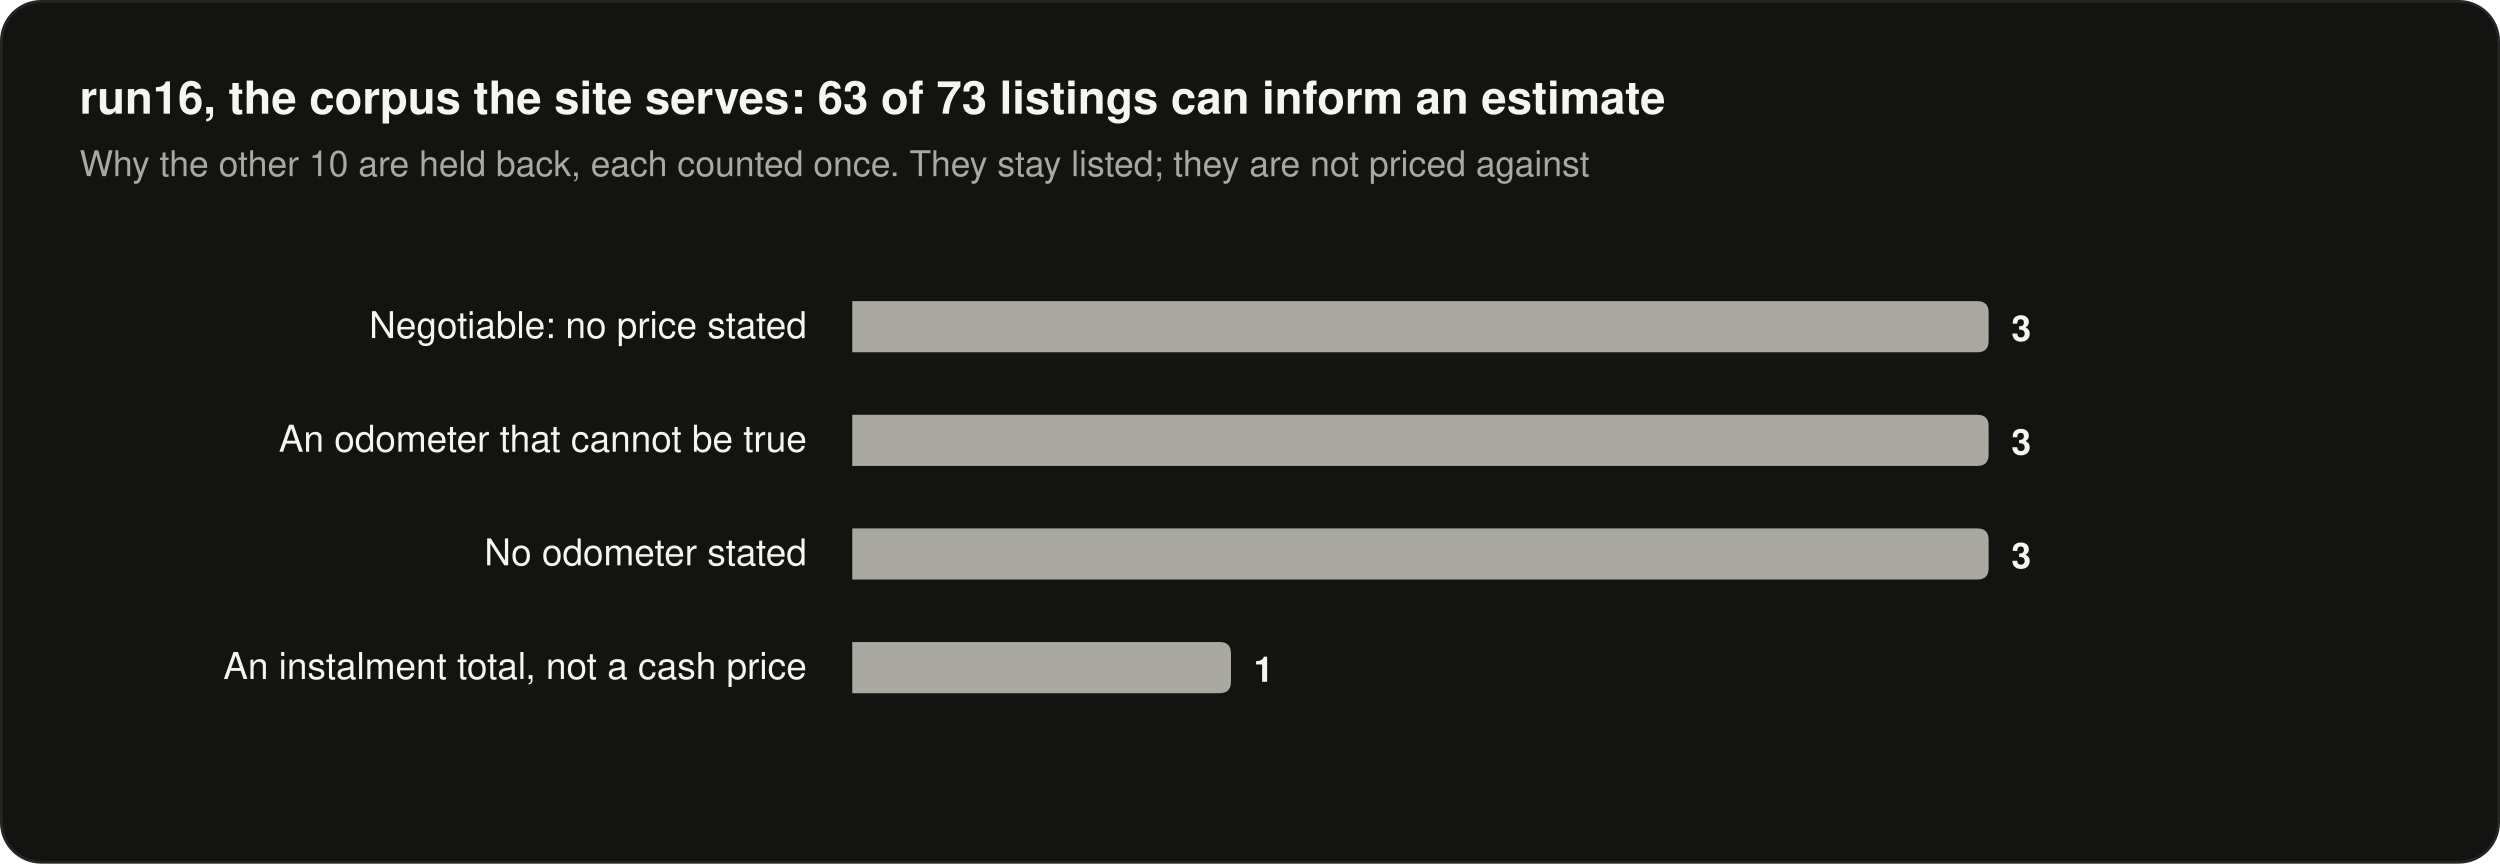
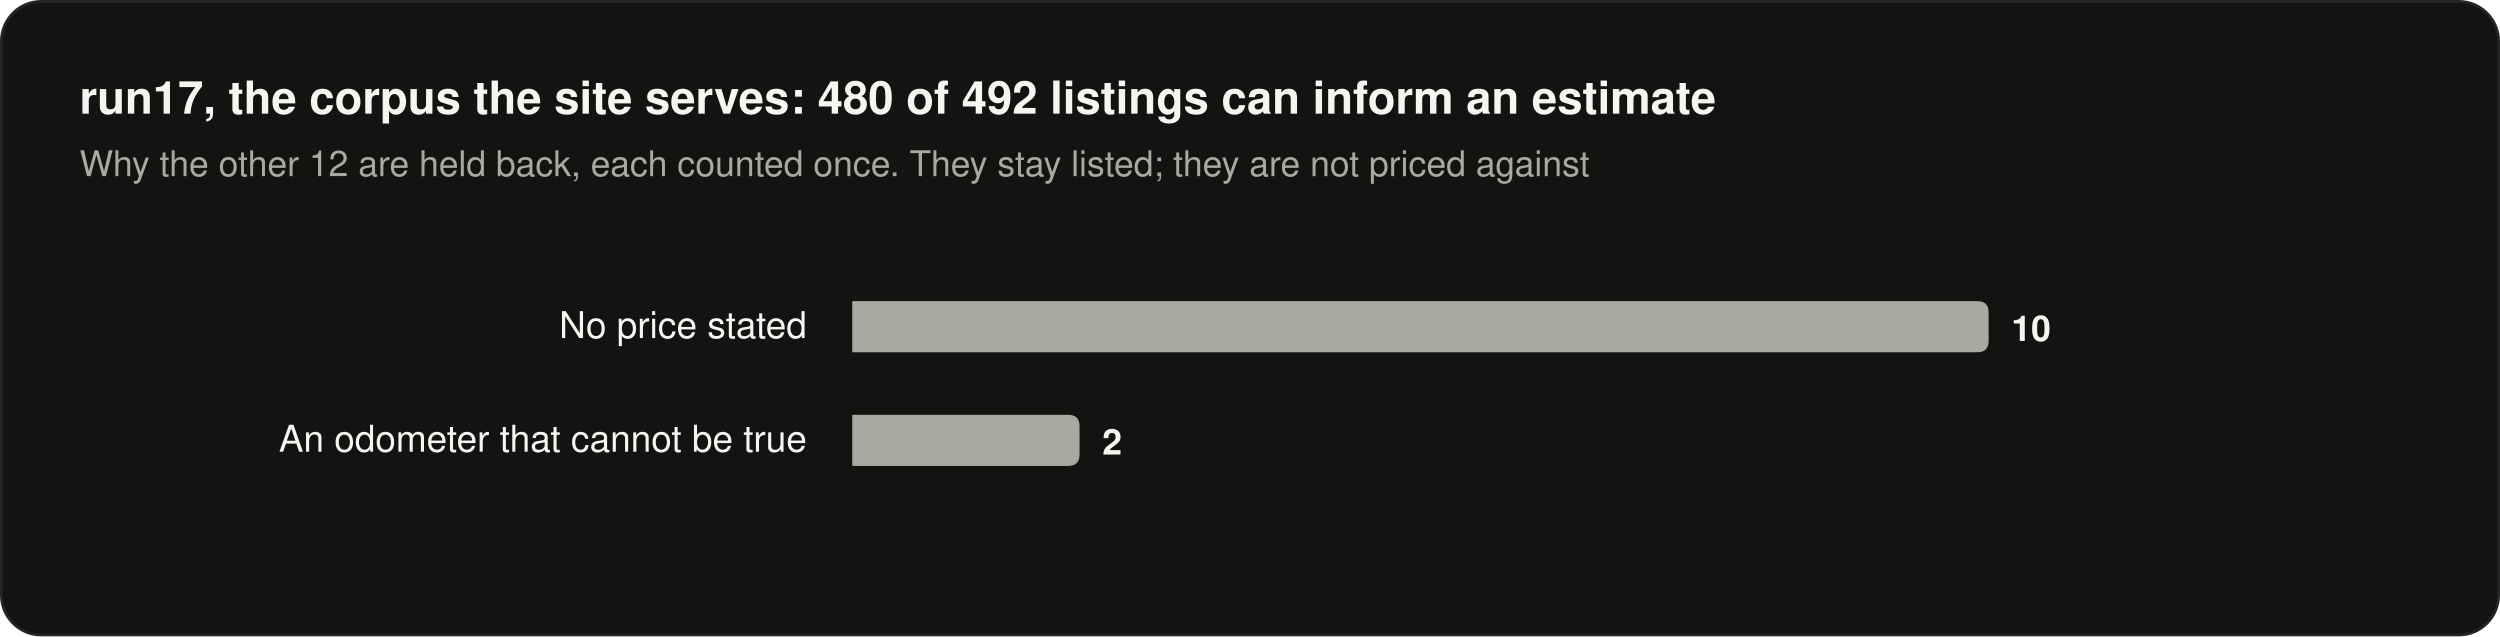
- <svg xmlns="http://www.w3.org/2000/svg" width="880" height="304" viewBox="0 0 880 304" role="img" aria-labelledby="t d" font-family="system-ui, -apple-system, 'Segoe UI', Helvetica, Arial, sans-serif">
-   <rect x="0.5" y="0.5" width="879" height="303" rx="14" fill="#131312" stroke="#242422" />
-   <text x="28.0" y="40.0" font-size="16" font-weight="600" fill="#f5f5f2" text-anchor="start">run16, the corpus the site serves: 63 of 73 listings can inform an estimate</text>
-   <text x="28.0" y="62.0" font-size="12.5" font-weight="400" fill="#a9a9a1" text-anchor="start">Why the other 10 are held back, each counted once. They stay listed; they are not priced against</text>
-   <text x="284.0" y="119.0" font-size="13" font-weight="400" fill="#f5f5f2" text-anchor="end">Negotiable: no price stated</text>
+ <svg xmlns="http://www.w3.org/2000/svg" width="880" height="224" viewBox="0 0 880 224" role="img" aria-labelledby="t d" font-family="system-ui, -apple-system, 'Segoe UI', Helvetica, Arial, sans-serif">
+   <rect x="0.5" y="0.5" width="879" height="223" rx="14" fill="#131312" stroke="#242422" />
+   <text x="28.0" y="40.0" font-size="16" font-weight="600" fill="#f5f5f2" text-anchor="start">run17, the corpus the site serves: 480 of 492 listings can inform an estimate</text>
+   <text x="28.0" y="62.0" font-size="12.5" font-weight="400" fill="#a9a9a1" text-anchor="start">Why the other 12 are held back, each counted once. They stay listed; they are not priced against</text>
+   <text x="284.0" y="119.0" font-size="13" font-weight="400" fill="#f5f5f2" text-anchor="end">No price stated</text>
  <path d="M300.0,106.0 H696.0 Q700.0,106.0 700.0,110.0 V120.0 Q700.0,124.0 696.0,124.0 H300.0 Z" fill="#a9a9a1" />
-   <text x="708.0" y="120.0" font-size="12.5" font-weight="600" fill="#f5f5f2" text-anchor="start" style="font-variant-numeric:tabular-nums">3</text>
+   <text x="708.0" y="120.0" font-size="12.5" font-weight="600" fill="#f5f5f2" text-anchor="start" style="font-variant-numeric:tabular-nums">10</text>
  <text x="284.0" y="159.0" font-size="13" font-weight="400" fill="#f5f5f2" text-anchor="end">An odometer that cannot be true</text>
-   <path d="M300.0,146.0 H696.0 Q700.0,146.0 700.0,150.0 V160.0 Q700.0,164.0 696.0,164.0 H300.0 Z" fill="#a9a9a1" />
-   <text x="708.0" y="160.0" font-size="12.5" font-weight="600" fill="#f5f5f2" text-anchor="start" style="font-variant-numeric:tabular-nums">3</text>
-   <text x="284.0" y="199.0" font-size="13" font-weight="400" fill="#f5f5f2" text-anchor="end">No odometer stated</text>
-   <path d="M300.0,186.0 H696.0 Q700.0,186.0 700.0,190.0 V200.0 Q700.0,204.0 696.0,204.0 H300.0 Z" fill="#a9a9a1" />
-   <text x="708.0" y="200.0" font-size="12.5" font-weight="600" fill="#f5f5f2" text-anchor="start" style="font-variant-numeric:tabular-nums">3</text>
-   <text x="284.0" y="239.0" font-size="13" font-weight="400" fill="#f5f5f2" text-anchor="end">An instalment total, not a cash price</text>
-   <path d="M300.0,226.0 H429.3 Q433.3,226.0 433.3,230.0 V240.0 Q433.3,244.0 429.3,244.0 H300.0 Z" fill="#a9a9a1" />
-   <text x="441.3" y="240.0" font-size="12.5" font-weight="600" fill="#f5f5f2" text-anchor="start" style="font-variant-numeric:tabular-nums">1</text>
+   <path d="M300.0,146.0 H376.0 Q380.0,146.0 380.0,150.0 V160.0 Q380.0,164.0 376.0,164.0 H300.0 Z" fill="#a9a9a1" />
+   <text x="388.0" y="160.0" font-size="12.5" font-weight="600" fill="#f5f5f2" text-anchor="start" style="font-variant-numeric:tabular-nums">2</text>
</svg>
